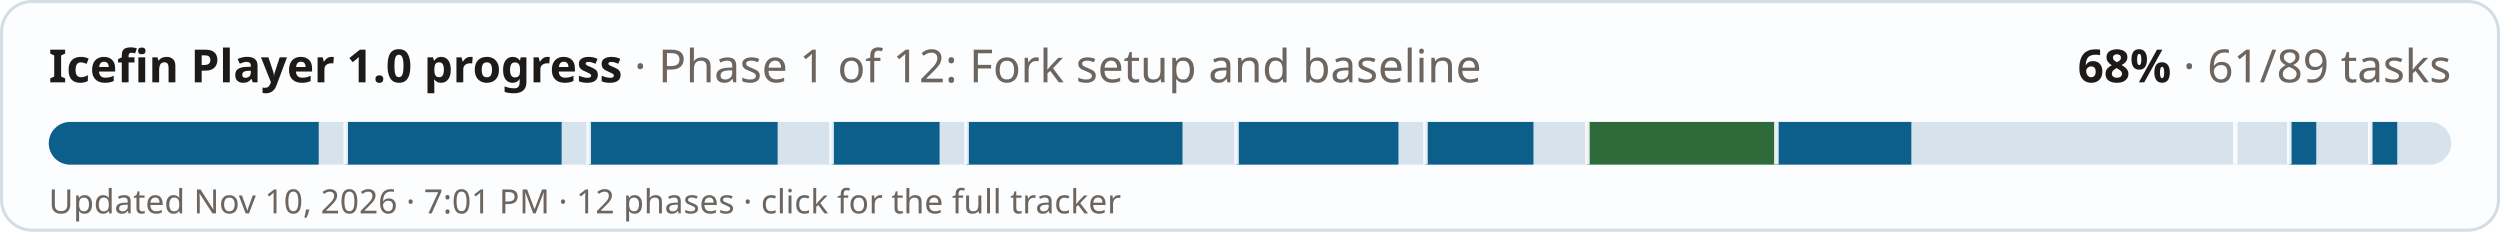
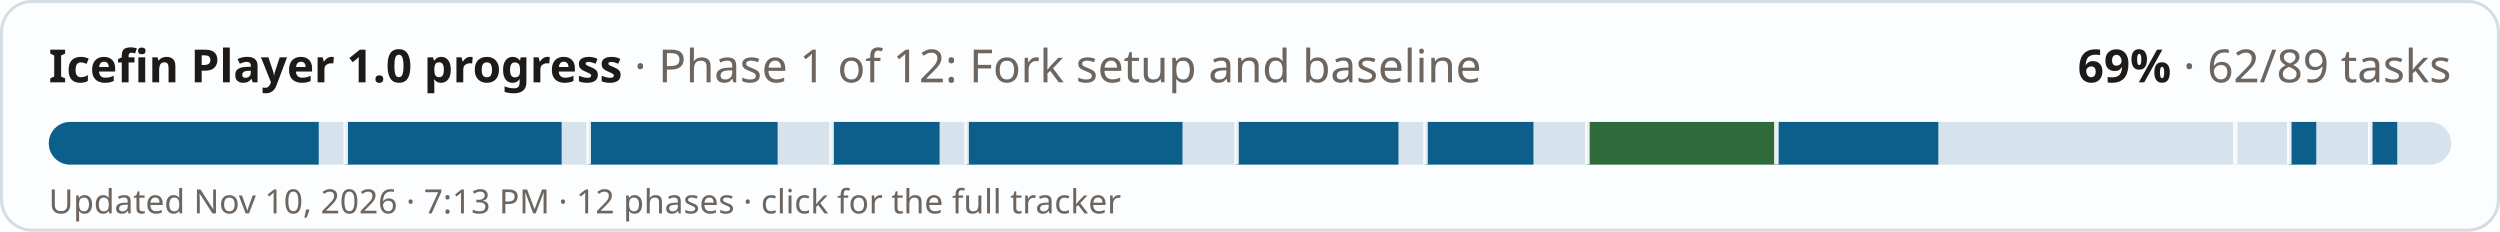
- <svg xmlns="http://www.w3.org/2000/svg" width="820" height="76" viewBox="0 0 820 76" role="img" aria-label="Icefin Player 1.0 progress: 68% (61 of 89 tasks)">
+ <svg xmlns="http://www.w3.org/2000/svg" width="820" height="76" viewBox="0 0 820 76" role="img" aria-label="Icefin Player 1.0 progress: 69% (62 of 89 tasks)">
  <style>
  .bg{fill:#fcfdfe;stroke:#d3dde4} .fg{fill:#1d1a18} .mu{fill:#6d655e} .track{fill:#d6e3ec} .done{fill:#0b5f8a} .full{fill:#2f6b3a} .tick{fill:#fcfdfe;opacity:.9}
  @media (prefers-color-scheme: dark){ .bg{fill:#1a2127;stroke:#2e3a43} .fg{fill:#f1ebe2} .mu{fill:#a99f94} .track{fill:#24384a} .done{fill:#6cb6e4} .full{fill:#6fbf7c} .tick{fill:#1a2127} }
  text{font-family:-apple-system,"Segoe UI",system-ui,"Noto Sans","DejaVu Sans",sans-serif}
</style>
  <rect class="bg" x="0.5" y="0.5" width="819" height="75" rx="10" />
  <text class="fg" x="16" y="27" font-size="15" font-weight="700">Icefin Player 1.0 progress <tspan class="mu" font-weight="400">· Phase 1 of 12: Fork setup and baseline</tspan>
  </text>
-   <text class="fg" x="804" y="27" font-size="15" font-weight="700" text-anchor="end">68% <tspan class="mu" font-weight="400">· 61/89 tasks</tspan>
+   <text class="fg" x="804" y="27" font-size="15" font-weight="700" text-anchor="end">69% <tspan class="mu" font-weight="400">· 62/89 tasks</tspan>
  </text>
  <rect class="track" x="16" y="40" width="788" height="14" rx="7" />
  <clipPath id="c">
    <rect x="16" y="40" width="788" height="14" rx="7" />
  </clipPath>
  <g clip-path="url(#c)">
    <rect class="done" x="16" y="40" width="88.54" height="14" />
    <rect class="done" x="113.39" y="40" width="70.83" height="14" />
    <rect class="done" x="193.08" y="40" width="61.98" height="14" />
    <rect class="done" x="272.76" y="40" width="35.42" height="14" />
    <rect class="done" x="317.03" y="40" width="70.83" height="14" />
    <rect class="done" x="405.57" y="40" width="53.12" height="14" />
    <rect class="done" x="467.55" y="40" width="35.42" height="14" />
    <rect class="full" x="520.67" y="40" width="61.98" height="14" />
-     <rect class="done" x="582.65" y="40" width="44.27" height="14" />
+     <rect class="done" x="582.65" y="40" width="53.12" height="14" />
    <rect class="done" x="750.88" y="40" width="8.85" height="14" />
    <rect class="done" x="777.44" y="40" width="8.85" height="14" />
    <rect class="tick" x="112.64" y="40" width="1.5" height="14" />
    <rect class="tick" x="192.33" y="40" width="1.5" height="14" />
    <rect class="tick" x="272.01" y="40" width="1.5" height="14" />
    <rect class="tick" x="316.28" y="40" width="1.5" height="14" />
    <rect class="tick" x="404.82" y="40" width="1.5" height="14" />
    <rect class="tick" x="466.8" y="40" width="1.5" height="14" />
    <rect class="tick" x="519.92" y="40" width="1.5" height="14" />
    <rect class="tick" x="581.9" y="40" width="1.5" height="14" />
    <rect class="tick" x="732.42" y="40" width="1.5" height="14" />
    <rect class="tick" x="750.13" y="40" width="1.5" height="14" />
    <rect class="tick" x="776.69" y="40" width="1.5" height="14" />
  </g>
-   <text class="mu" x="16" y="70" font-size="11">Updated Nov 10, 2026 · 7:01 PM · 12 phases · click for the full tracker</text>
+   <text class="mu" x="16" y="70" font-size="11">Updated Nov 10, 2026 · 7:13 PM · 12 phases · click for the full tracker</text>
</svg>
